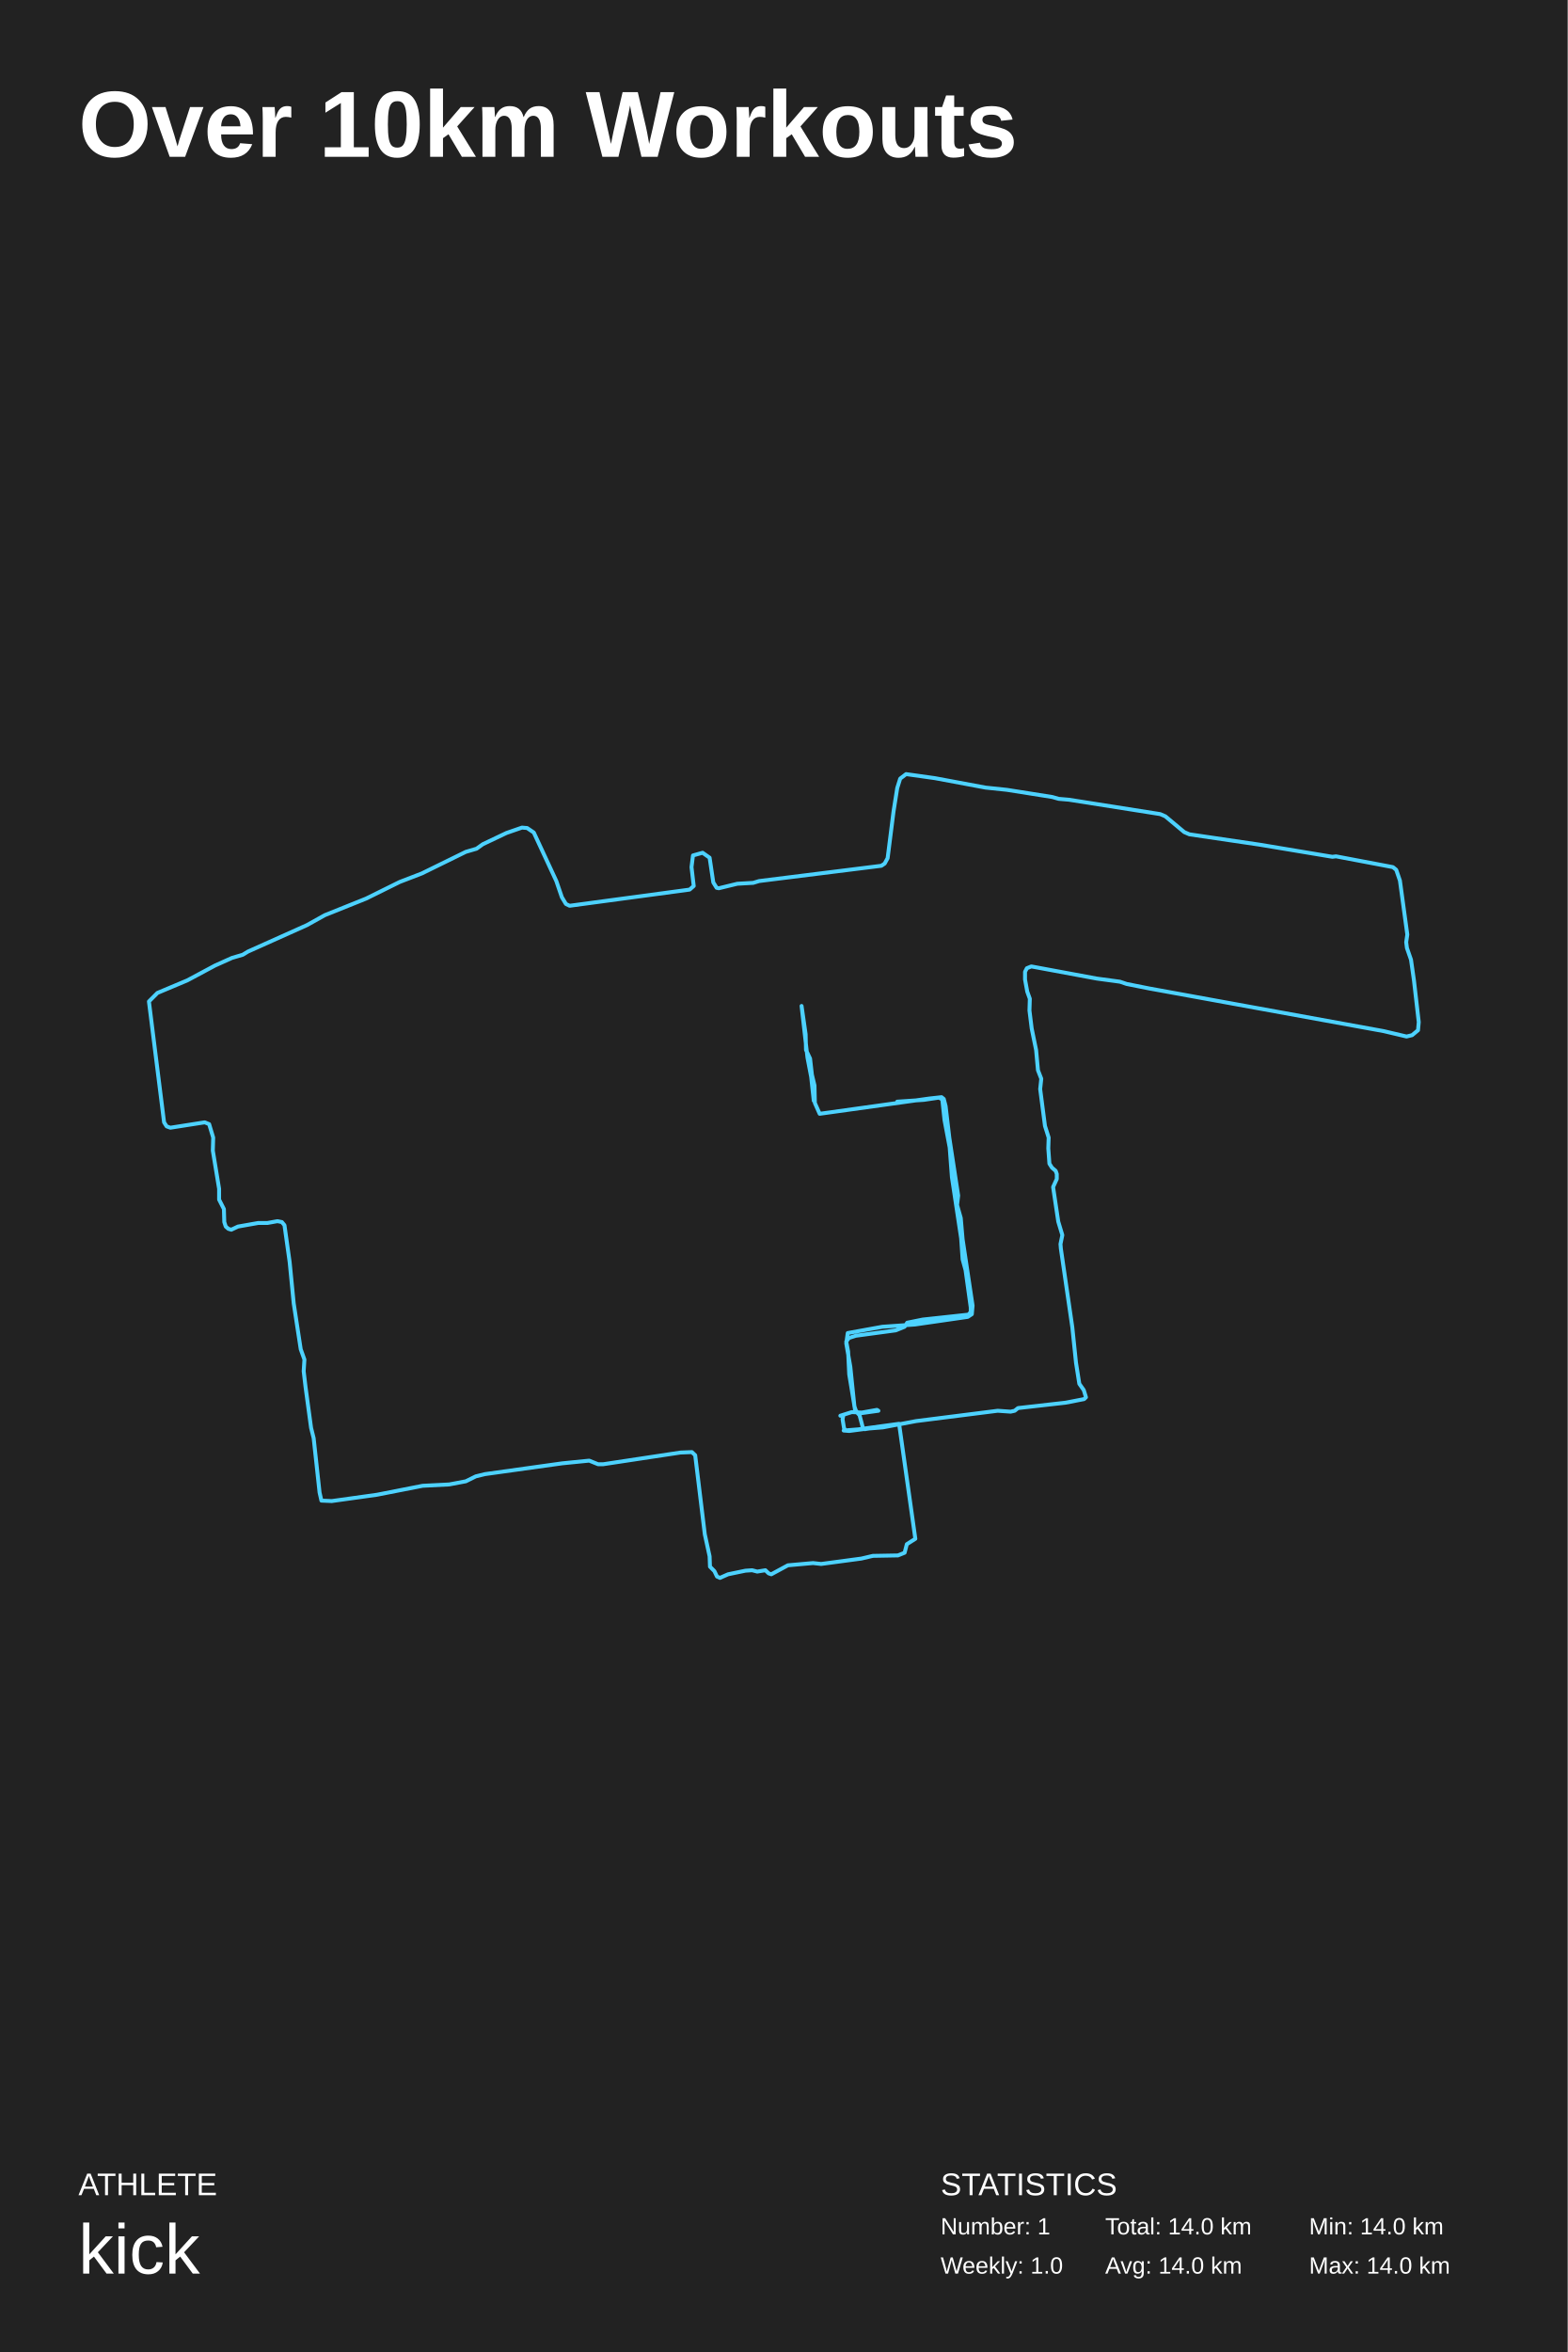
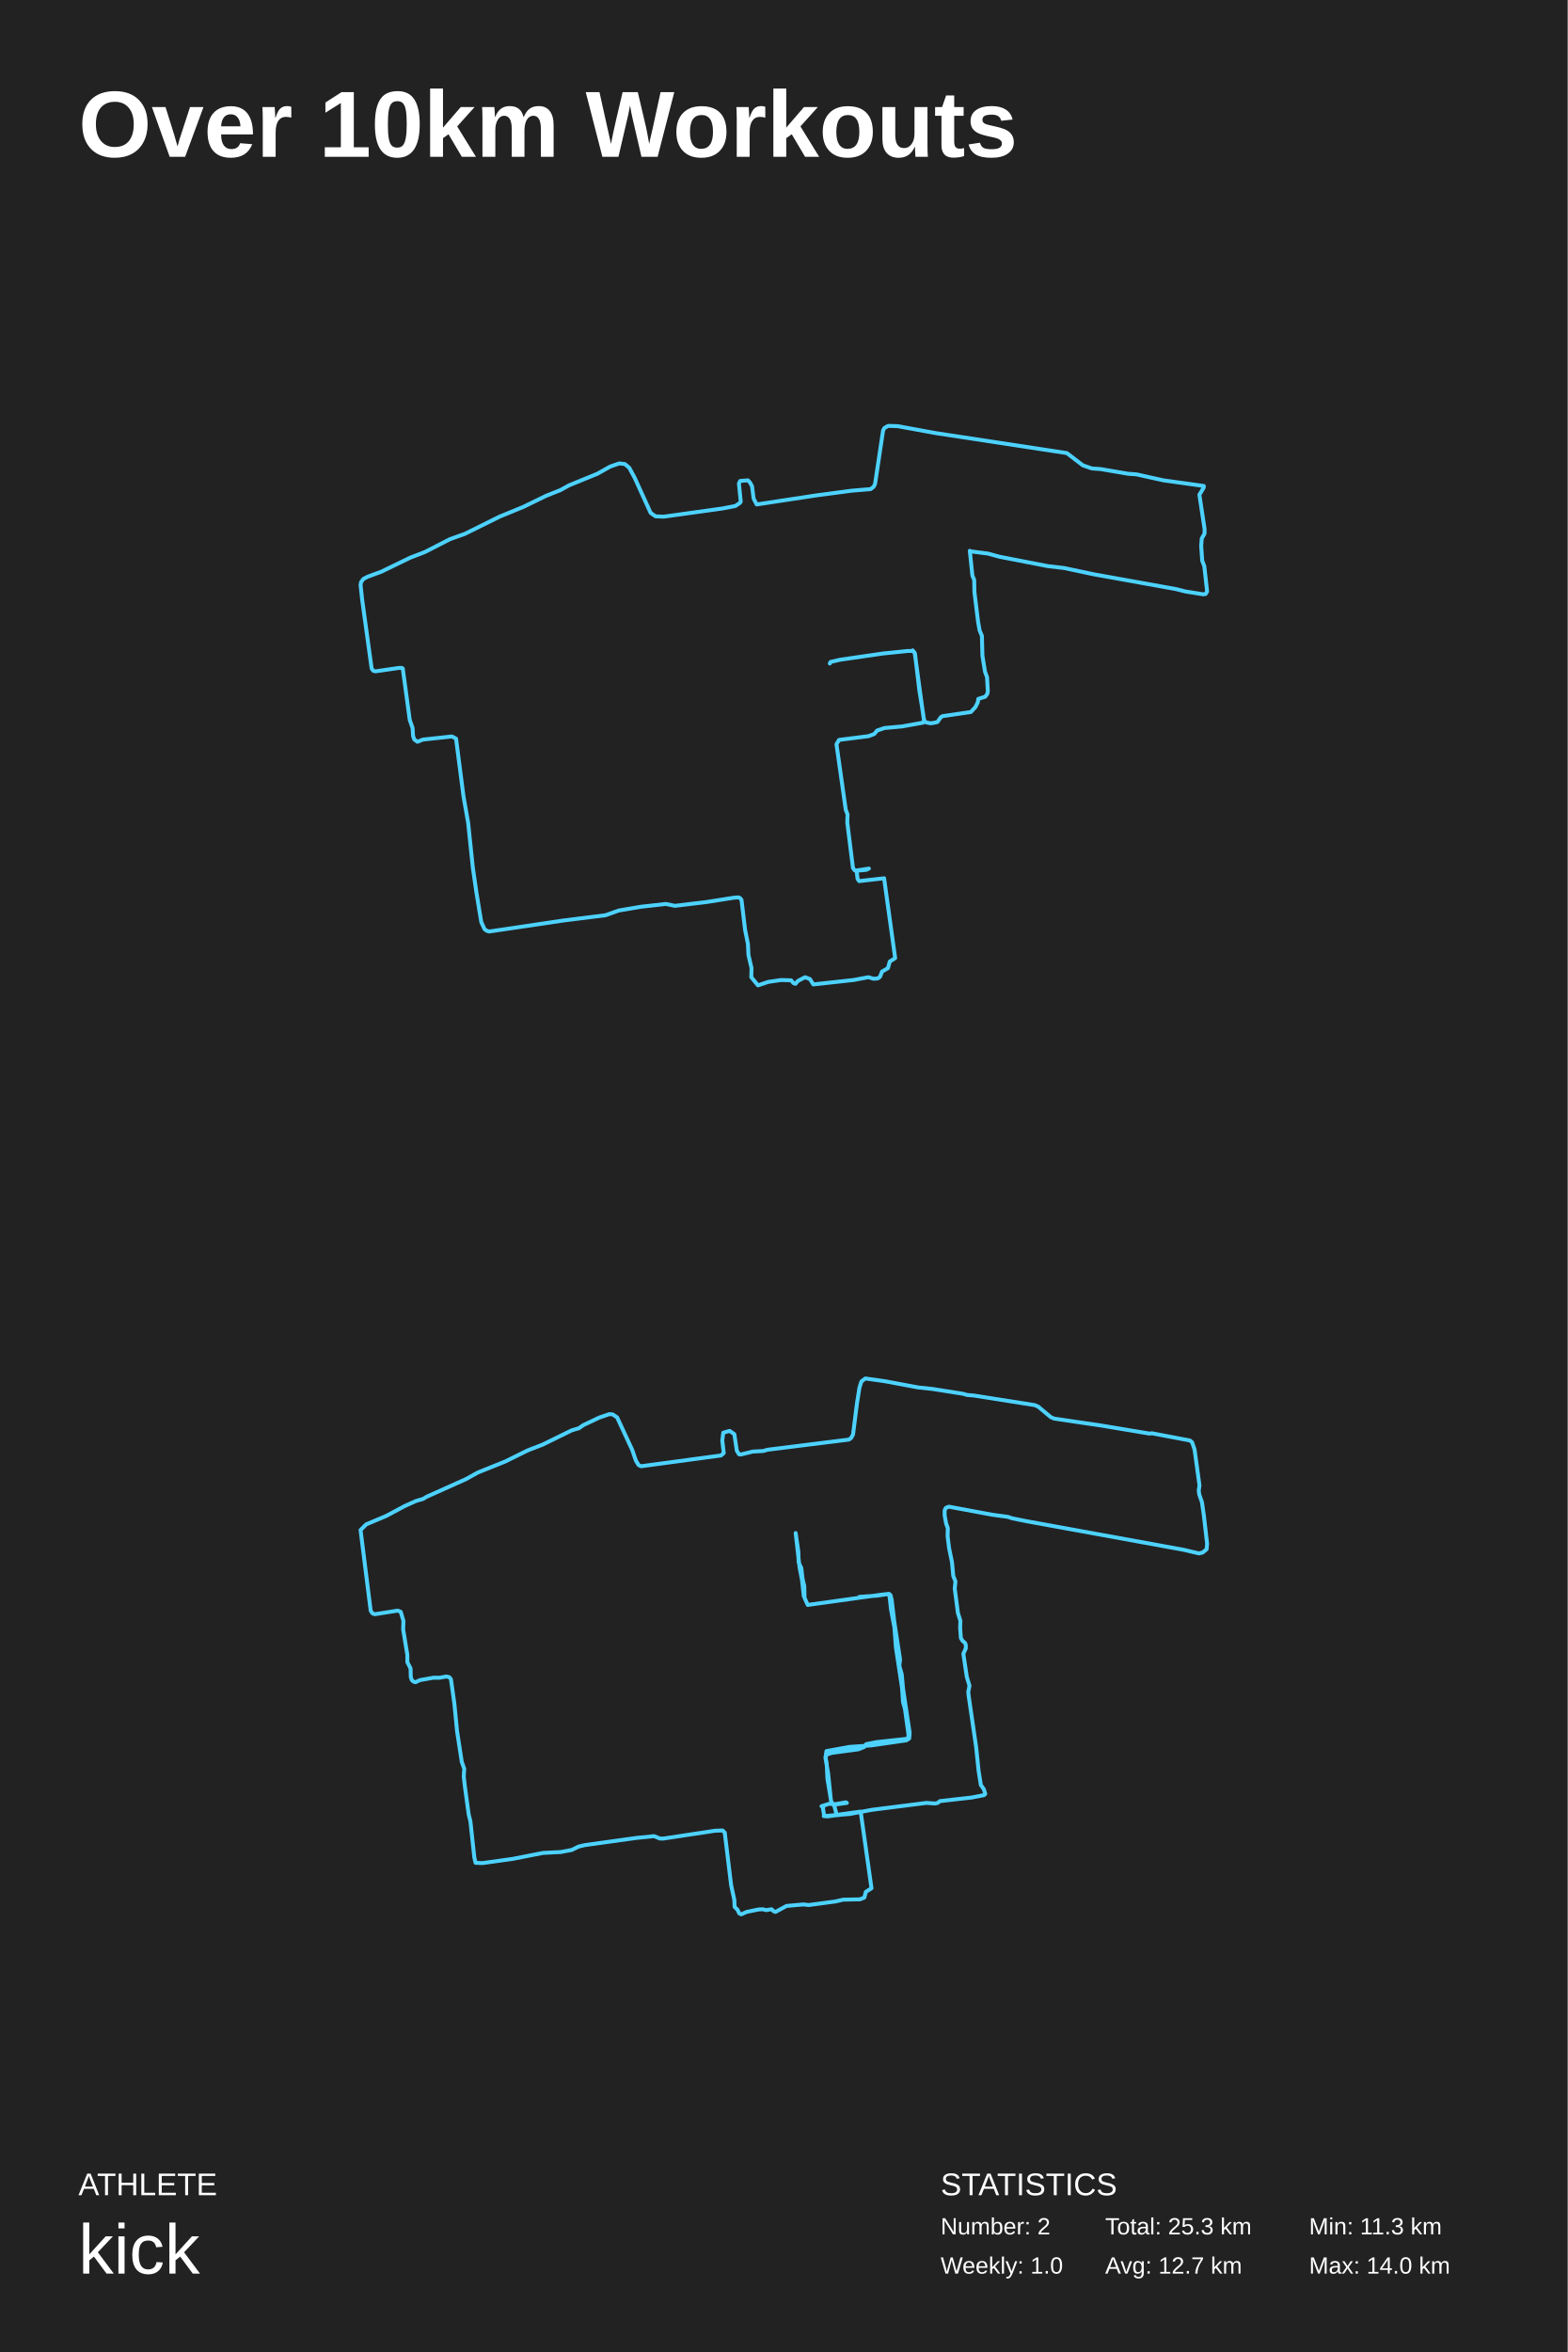
<svg xmlns="http://www.w3.org/2000/svg" baseProfile="full" height="300mm" version="1.1" viewBox="0,0,200,300" width="200mm">
  <defs />
  <rect fill="#222222" height="300" width="200" x="0" y="0" />
  <text fill="#FFFFFF" style="font-size:12px; font-family:Arial; font-weight:bold;" x="10" y="20">Over 10km Workouts</text>
  <text fill="#FFFFFF" style="font-size:4px; font-family:Arial" x="10" y="280">ATHLETE</text>
  <text fill="#FFFFFF" style="font-size:9px; font-family:Arial" x="10" y="290">kick</text>
  <text fill="#FFFFFF" style="font-size:4px; font-family:Arial" x="120" y="280">STATISTICS</text>
-   <text fill="#FFFFFF" style="font-size:3px; font-family:Arial" x="120" y="285">Number: 1</text>
+   <text fill="#FFFFFF" style="font-size:3px; font-family:Arial" x="120" y="285">Number: 2</text>
  <text fill="#FFFFFF" style="font-size:3px; font-family:Arial" x="120" y="290">Weekly: 1.0</text>
-   <text fill="#FFFFFF" style="font-size:3px; font-family:Arial" x="141" y="285">Total: 14.0 km</text>
-   <text fill="#FFFFFF" style="font-size:3px; font-family:Arial" x="141" y="290">Avg: 14.0 km</text>
-   <text fill="#FFFFFF" style="font-size:3px; font-family:Arial" x="167" y="285">Min: 14.0 km</text>
+   <text fill="#FFFFFF" style="font-size:3px; font-family:Arial" x="141" y="285">Total: 25.3 km</text>
+   <text fill="#FFFFFF" style="font-size:3px; font-family:Arial" x="141" y="290">Avg: 12.7 km</text>
+   <text fill="#FFFFFF" style="font-size:3px; font-family:Arial" x="167" y="285">Min: 11.3 km</text>
  <text fill="#FFFFFF" style="font-size:3px; font-family:Arial" x="167" y="290">Max: 14.0 km</text>
-   <polyline fill="none" points="114.466,140.518 117.859,140.289 119.791,140.003 120.215,140.232 120.497,142.868 121.157,146.364 121.44,150.146 122.618,157.94 122.806,160.633 123.183,162.008 123.843,166.765 123.843,167.338 123.56,167.681 117.717,168.312 115.738,168.713 115.408,169.229 114.277,169.687 109.188,170.375 108.293,170.661 107.963,171.12 108.199,172.38 108.34,175.303 109.094,179.887 109.613,180.288 112.063,179.944 111.874,179.83 109.942,180.174 108.67,180.116 107.209,180.575 107.586,180.517 107.492,181.033 107.681,182.179 107.916,182.466 108.387,182.466 114.702,181.606 116.775,196.275 115.691,196.963 115.408,198.052 114.56,198.395 111.356,198.453 109.895,198.797 104.759,199.484 103.723,199.37 100.518,199.656 98.398,200.802 98.068,200.688 97.644,200.286 96.607,200.458 95.948,200.286 95.099,200.344 92.885,200.802 91.848,201.261 91.471,201.089 91.141,200.401 90.576,199.828 90.529,198.51 89.916,195.702 88.691,185.617 88.267,185.216 86.806,185.274 76.958,186.763 76.298,186.763 75.168,186.305 71.728,186.649 61.88,188.024 60.702,188.311 59.429,188.941 57.309,189.342 53.916,189.514 48.073,190.66 42.325,191.462 41.005,191.405 40.77,190.373 40.016,183.44 39.686,182.122 38.979,176.907 38.743,174.902 38.838,173.412 38.366,172.094 37.471,166.249 36.953,160.977 36.293,156.278 35.963,155.877 35.398,155.762 34.126,155.991 32.948,155.991 30.356,156.45 29.508,156.851 29.131,156.736 28.801,156.45 28.613,155.877 28.565,154.215 27.953,153.011 27.953,151.636 27.152,146.765 27.199,145.103 26.681,143.384 26.115,143.155 21.733,143.842 21.262,143.67 20.932,143.155 19.0,127.739 20.084,126.65 23.901,125.045 27.435,123.154 29.602,122.18 30.969,121.779 31.628,121.377 39.168,117.996 41.429,116.735 46.707,114.615 50.995,112.494 53.822,111.405 59.429,108.654 60.796,108.253 61.597,107.68 64.613,106.247 66.592,105.56 67.251,105.617 68.099,106.19 70.974,112.38 71.681,114.443 72.199,115.303 72.67,115.532 87.984,113.469 88.503,113.01 88.22,110.603 88.408,109.113 89.634,108.769 90.529,109.399 91.0,112.552 91.424,113.239 91.707,113.297 94.063,112.724 96.089,112.609 96.843,112.38 112.44,110.431 112.864,110.145 113.241,109.457 113.995,103.496 114.466,100.516 114.843,99.313 115.597,98.739 119.272,99.255 125.728,100.459 128.461,100.745 134.257,101.662 135.058,101.892 136.377,102.006 148.016,103.84 148.675,104.127 151.079,106.133 151.738,106.419 160.691,107.737 169.974,109.285 170.445,109.228 177.702,110.603 178.126,110.947 178.597,112.322 179.539,119.2 179.398,120.174 179.492,120.919 180.01,122.409 180.387,125.045 181.0,130.375 180.906,131.407 180.152,132.037 179.445,132.209 176.524,131.521 146.602,126.077 143.728,125.504 142.88,125.217 139.911,124.816 131.571,123.269 131.005,123.498 130.77,123.956 130.77,124.931 131.052,126.478 131.382,127.395 131.335,128.885 131.618,131.177 132.183,133.928 132.419,136.507 132.843,137.596 132.702,138.914 133.314,143.613 133.785,145.103 133.738,146.478 133.88,148.427 134.209,148.943 134.681,149.344 134.822,149.745 134.822,150.375 134.351,151.407 135.01,155.819 135.529,157.538 135.293,158.685 135.34,159.258 136.801,169.286 137.272,173.813 137.696,176.506 138.262,177.308 138.545,178.225 138.309,178.455 135.953,178.913 129.874,179.601 129.45,179.944 128.932,180.059 127.283,179.944 116.869,181.262 112.628,182.065 107.634,182.466 108.34,182.523 111.403,182.122 110.319,182.294 110.084,182.122 109.66,180.517 109.236,180.059 109.0,179.371 108.482,174.329 107.963,171.349 108.152,170.031 112.581,169.229 116.728,168.942 123.466,167.968 123.984,167.624 124.079,166.535 122.806,158.054 122.571,155.361 122.099,153.699 122.241,152.496 121.11,145.103 120.639,141.092 120.403,140.175 120.12,139.945 118.565,140.117 104.571,142.066 103.958,140.69 103.911,138.455 103.581,137.08 103.346,135.017 102.827,133.928 102.78,131.922 102.262,128.312 103.016,134.902 103.487,137.367 103.817,140.404" stroke="#4DD2FF" stroke-linecap="round" stroke-linejoin="round" stroke-width="0.5" />
+   <polyline fill="none" points="105.861,84.631 105.96,84.431 107.175,84.151 112.659,83.353 115.811,83.033 116.5,83.033 116.73,83.353 117.289,88.065 117.781,91.1 117.88,91.939 117.748,92.178 115.088,92.658 112.856,92.857 111.903,93.177 111.542,93.616 110.82,93.896 107.043,94.375 106.715,94.934 107.897,103.28 108.127,103.879 108.094,104.917 108.817,110.708 109.047,111.027 109.276,111.067 110.524,110.947 110.853,110.787 109.276,111.027 109.408,112.105 109.605,112.385 112.79,112.025 114.202,122.208 113.512,122.647 113.282,123.486 112.527,123.925 112.265,124.604 111.969,124.803 111.444,124.843 110.787,124.644 108.882,125.003 103.76,125.562 103.333,124.883 102.709,124.644 101.79,125.123 101.494,125.482 101.231,125.402 100.936,125.043 99.655,125.003 98.013,125.243 96.7,125.682 95.846,124.644 95.879,123.486 95.485,121.809 95.419,120.411 95.058,118.614 94.598,114.781 94.401,114.541 94.237,114.461 93.646,114.501 90.1,115.06 86.094,115.539 84.944,115.3 81.759,115.659 78.935,116.138 77.261,116.737 71.843,117.416 62.418,118.814 62.123,118.734 61.827,118.534 61.4,117.616 60.777,113.822 60.317,110.628 59.726,104.957 59.135,101.603 58.182,94.215 57.657,93.935 53.946,94.335 53.257,94.614 52.863,94.335 52.699,93.896 52.633,92.857 52.272,91.819 51.385,85.27 51.254,85.19 50.926,85.19 47.905,85.629 47.609,85.549 47.412,85.27 46.197,76.444 46.0,74.607 46.066,74.247 46.361,73.848 46.887,73.568 48.627,72.929 52.337,71.132 54.209,70.413 57.394,68.776 59.299,68.097 63.732,65.9 66.753,64.662 69.708,63.224 71.514,62.506 72.598,61.906 76.21,60.429 77.852,59.51 79.001,59.111 79.723,59.191 80.282,59.67 80.971,60.948 83.007,65.421 83.631,65.86 84.682,65.9 92.136,64.862 93.81,64.542 94.401,64.143 94.5,63.983 94.27,61.667 94.434,61.347 95.419,61.267 95.682,61.547 95.945,62.026 96.142,63.584 96.536,64.343 104.154,63.185 108.685,62.585 111.082,62.386 111.476,62.066 111.641,61.707 112.659,54.917 112.823,54.598 113.315,54.318 114.53,54.358 119.324,55.237 136.104,57.793 138.14,59.35 139.289,59.75 140.406,59.83 143.919,60.429 145.003,60.509 148.418,61.267 153.573,61.986 153.573,62.186 153.015,63.105 153.672,67.458 153.672,68.057 153.31,68.696 153.245,69.654 153.376,71.531 153.639,72.21 154.0,75.445 153.803,75.765 153.507,75.805 151.242,75.445 149.961,75.126 139.519,73.249 135.743,72.45 133.674,72.21 127.501,71.012 126.056,70.613 123.889,70.333 123.757,70.413 123.725,70.254 124.053,73.409 124.283,73.968 124.316,75.525 124.775,79.279 124.972,80.397 125.268,81.116 125.334,83.632 125.662,85.669 125.925,86.388 126.023,88.145 125.957,88.504 125.695,88.864 124.808,89.143 124.742,89.583 124.447,90.182 123.856,90.821 120.277,91.34 120.047,91.46 119.587,92.099 119.029,92.218 118.701,92.258 117.978,92.099 117.814,91.46 116.697,83.273 116.435,82.953" stroke="#4dd2ff" stroke-linecap="round" stroke-linejoin="round" stroke-width="0.5" />
+   <polyline fill="none" points="109.644,203.679 111.906,203.526 113.194,203.335 113.476,203.488 113.665,205.245 114.105,207.576 114.293,210.097 115.079,215.293 115.204,217.089 115.455,218.006 115.895,221.176 115.895,221.558 115.707,221.788 111.812,222.208 110.492,222.475 110.272,222.819 109.518,223.125 106.126,223.583 105.529,223.774 105.309,224.08 105.466,224.92 105.56,226.869 106.063,229.925 106.408,230.192 108.042,229.963 107.916,229.887 106.628,230.116 105.78,230.078 104.806,230.383 105.058,230.345 104.995,230.689 105.12,231.453 105.277,231.644 105.592,231.644 109.801,231.071 111.183,240.85 110.461,241.309 110.272,242.034 109.707,242.264 107.571,242.302 106.597,242.531 103.173,242.989 102.482,242.913 100.346,243.104 98.932,243.868 98.712,243.792 98.429,243.524 97.738,243.639 97.298,243.524 96.733,243.562 95.257,243.868 94.565,244.174 94.314,244.059 94.094,243.601 93.717,243.219 93.686,242.34 93.277,240.468 92.461,233.745 92.178,233.477 91.204,233.516 84.639,234.509 84.199,234.509 83.445,234.203 81.152,234.433 74.586,235.349 73.801,235.54 72.953,235.961 71.539,236.228 69.277,236.343 65.382,237.107 61.55,237.641 60.67,237.603 60.513,236.916 60.01,232.293 59.791,231.415 59.319,227.938 59.162,226.601 59.225,225.608 58.911,224.729 58.314,220.833 57.969,217.318 57.529,214.185 57.309,213.918 56.932,213.841 56.084,213.994 55.298,213.994 53.571,214.3 53.005,214.567 52.754,214.491 52.534,214.3 52.408,213.918 52.377,212.81 51.969,212.008 51.969,211.091 51.435,207.843 51.466,206.735 51.12,205.589 50.743,205.436 47.822,205.895 47.508,205.78 47.288,205.436 46.0,195.159 46.723,194.433 49.267,193.363 51.623,192.103 53.068,191.453 53.979,191.186 54.419,190.918 59.445,188.664 60.953,187.824 64.471,186.41 67.33,184.996 69.215,184.27 72.953,182.436 73.864,182.169 74.398,181.787 76.408,180.832 77.728,180.373 78.168,180.411 78.733,180.793 80.649,184.92 81.12,186.295 81.466,186.868 81.78,187.021 91.99,185.646 92.335,185.34 92.147,183.735 92.272,182.742 93.089,182.513 93.686,182.933 94.0,185.034 94.283,185.493 94.471,185.531 96.042,185.149 97.393,185.073 97.895,184.92 108.293,183.621 108.576,183.43 108.827,182.971 109.33,178.998 109.644,177.011 109.895,176.208 110.398,175.826 112.848,176.17 117.152,176.973 118.974,177.164 122.838,177.775 123.372,177.928 124.251,178.004 132.01,179.227 132.45,179.418 134.052,180.755 134.492,180.946 140.461,181.825 146.649,182.857 146.963,182.818 151.801,183.735 152.084,183.965 152.398,184.882 153.026,189.466 152.932,190.116 152.995,190.613 153.34,191.606 153.592,193.363 154.0,196.917 153.937,197.604 153.435,198.025 152.963,198.139 151.016,197.681 131.068,194.051 129.152,193.669 128.586,193.478 126.607,193.211 121.047,192.179 120.67,192.332 120.513,192.638 120.513,193.287 120.702,194.319 120.921,194.93 120.89,195.923 121.079,197.452 121.455,199.285 121.613,201.005 121.895,201.731 121.801,202.609 122.209,205.742 122.524,206.735 122.492,207.652 122.586,208.951 122.806,209.295 123.12,209.562 123.215,209.83 123.215,210.25 122.901,210.938 123.34,213.88 123.686,215.026 123.529,215.79 123.56,216.172 124.534,222.857 124.848,225.875 125.131,227.671 125.508,228.206 125.696,228.817 125.539,228.97 123.969,229.275 119.916,229.734 119.634,229.963 119.288,230.039 118.188,229.963 111.246,230.842 108.419,231.376 105.089,231.644 105.56,231.682 107.602,231.415 106.88,231.529 106.723,231.415 106.44,230.345 106.157,230.039 106.0,229.581 105.654,226.219 105.309,224.233 105.435,223.354 108.387,222.819 111.152,222.628 115.644,221.979 115.99,221.749 116.052,221.024 115.204,215.369 115.047,213.574 114.733,212.466 114.827,211.664 114.073,206.735 113.759,204.061 113.602,203.45 113.414,203.297 112.377,203.412 103.047,204.711 102.639,203.794 102.607,202.304 102.387,201.387 102.23,200.011 101.885,199.285 101.853,197.948 101.508,195.541 102.01,199.935 102.325,201.578 102.545,203.603" stroke="#4dd2ff" stroke-linecap="round" stroke-linejoin="round" stroke-width="0.5" />
</svg>
